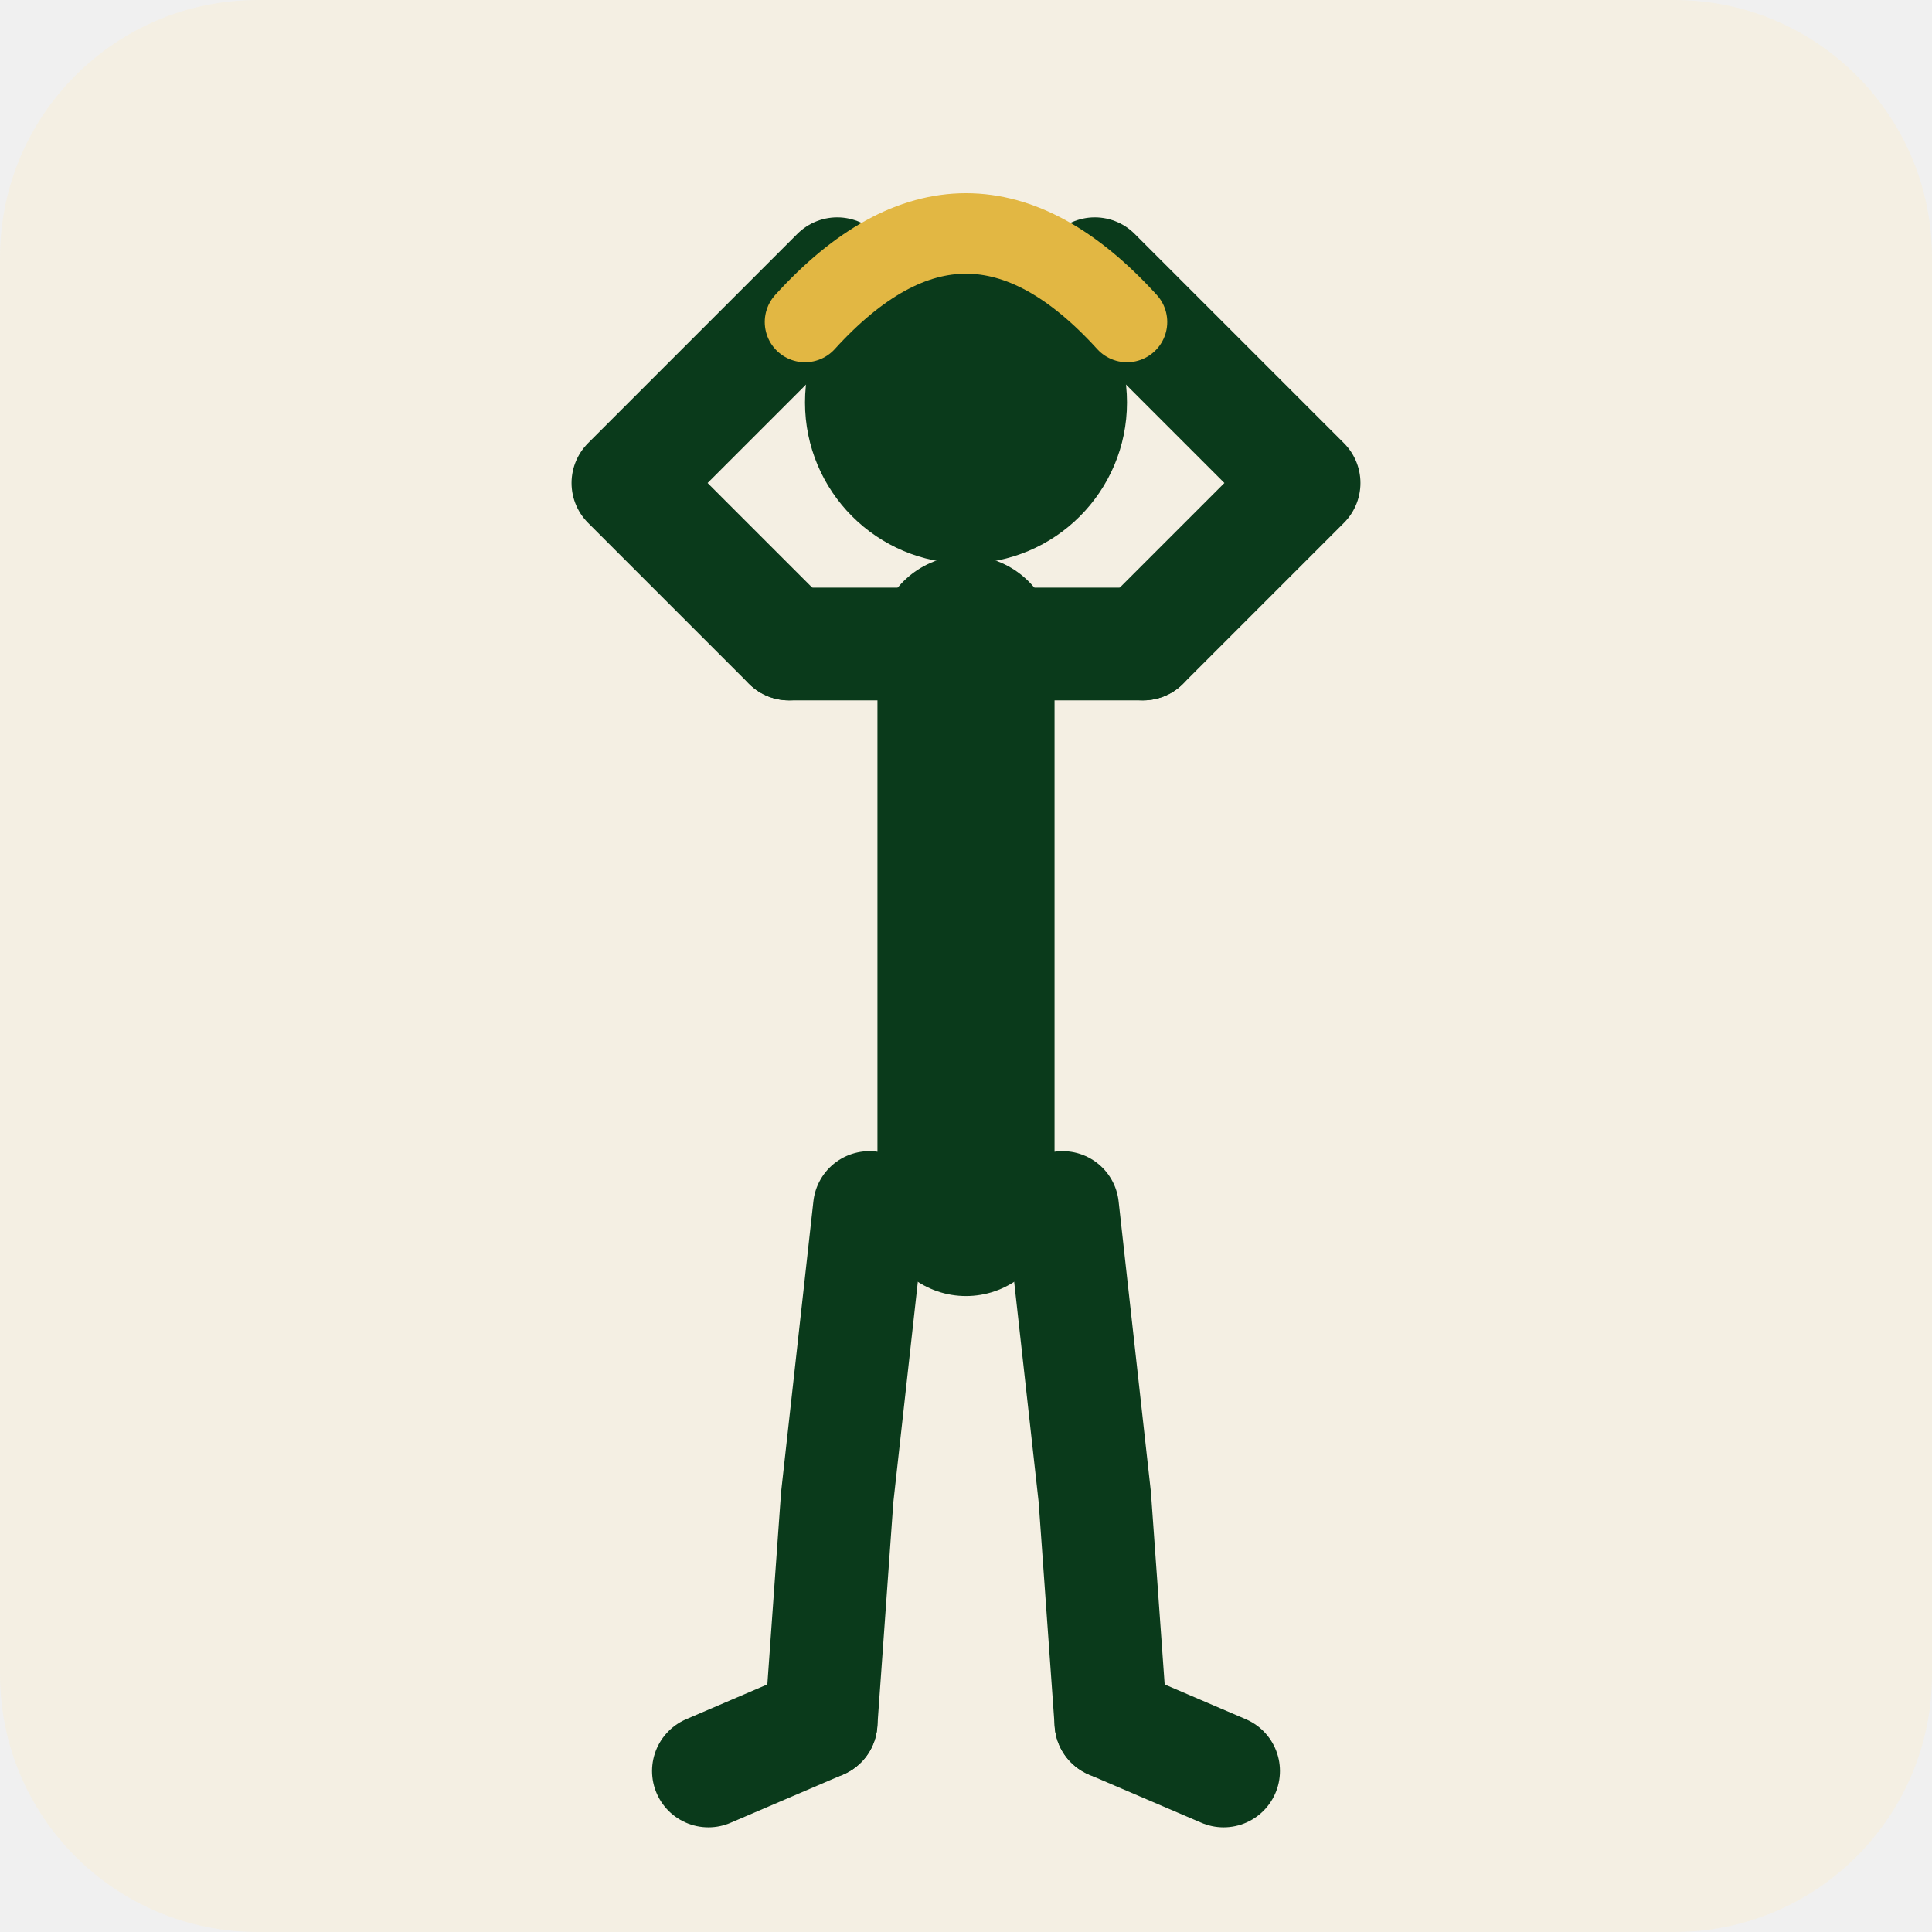
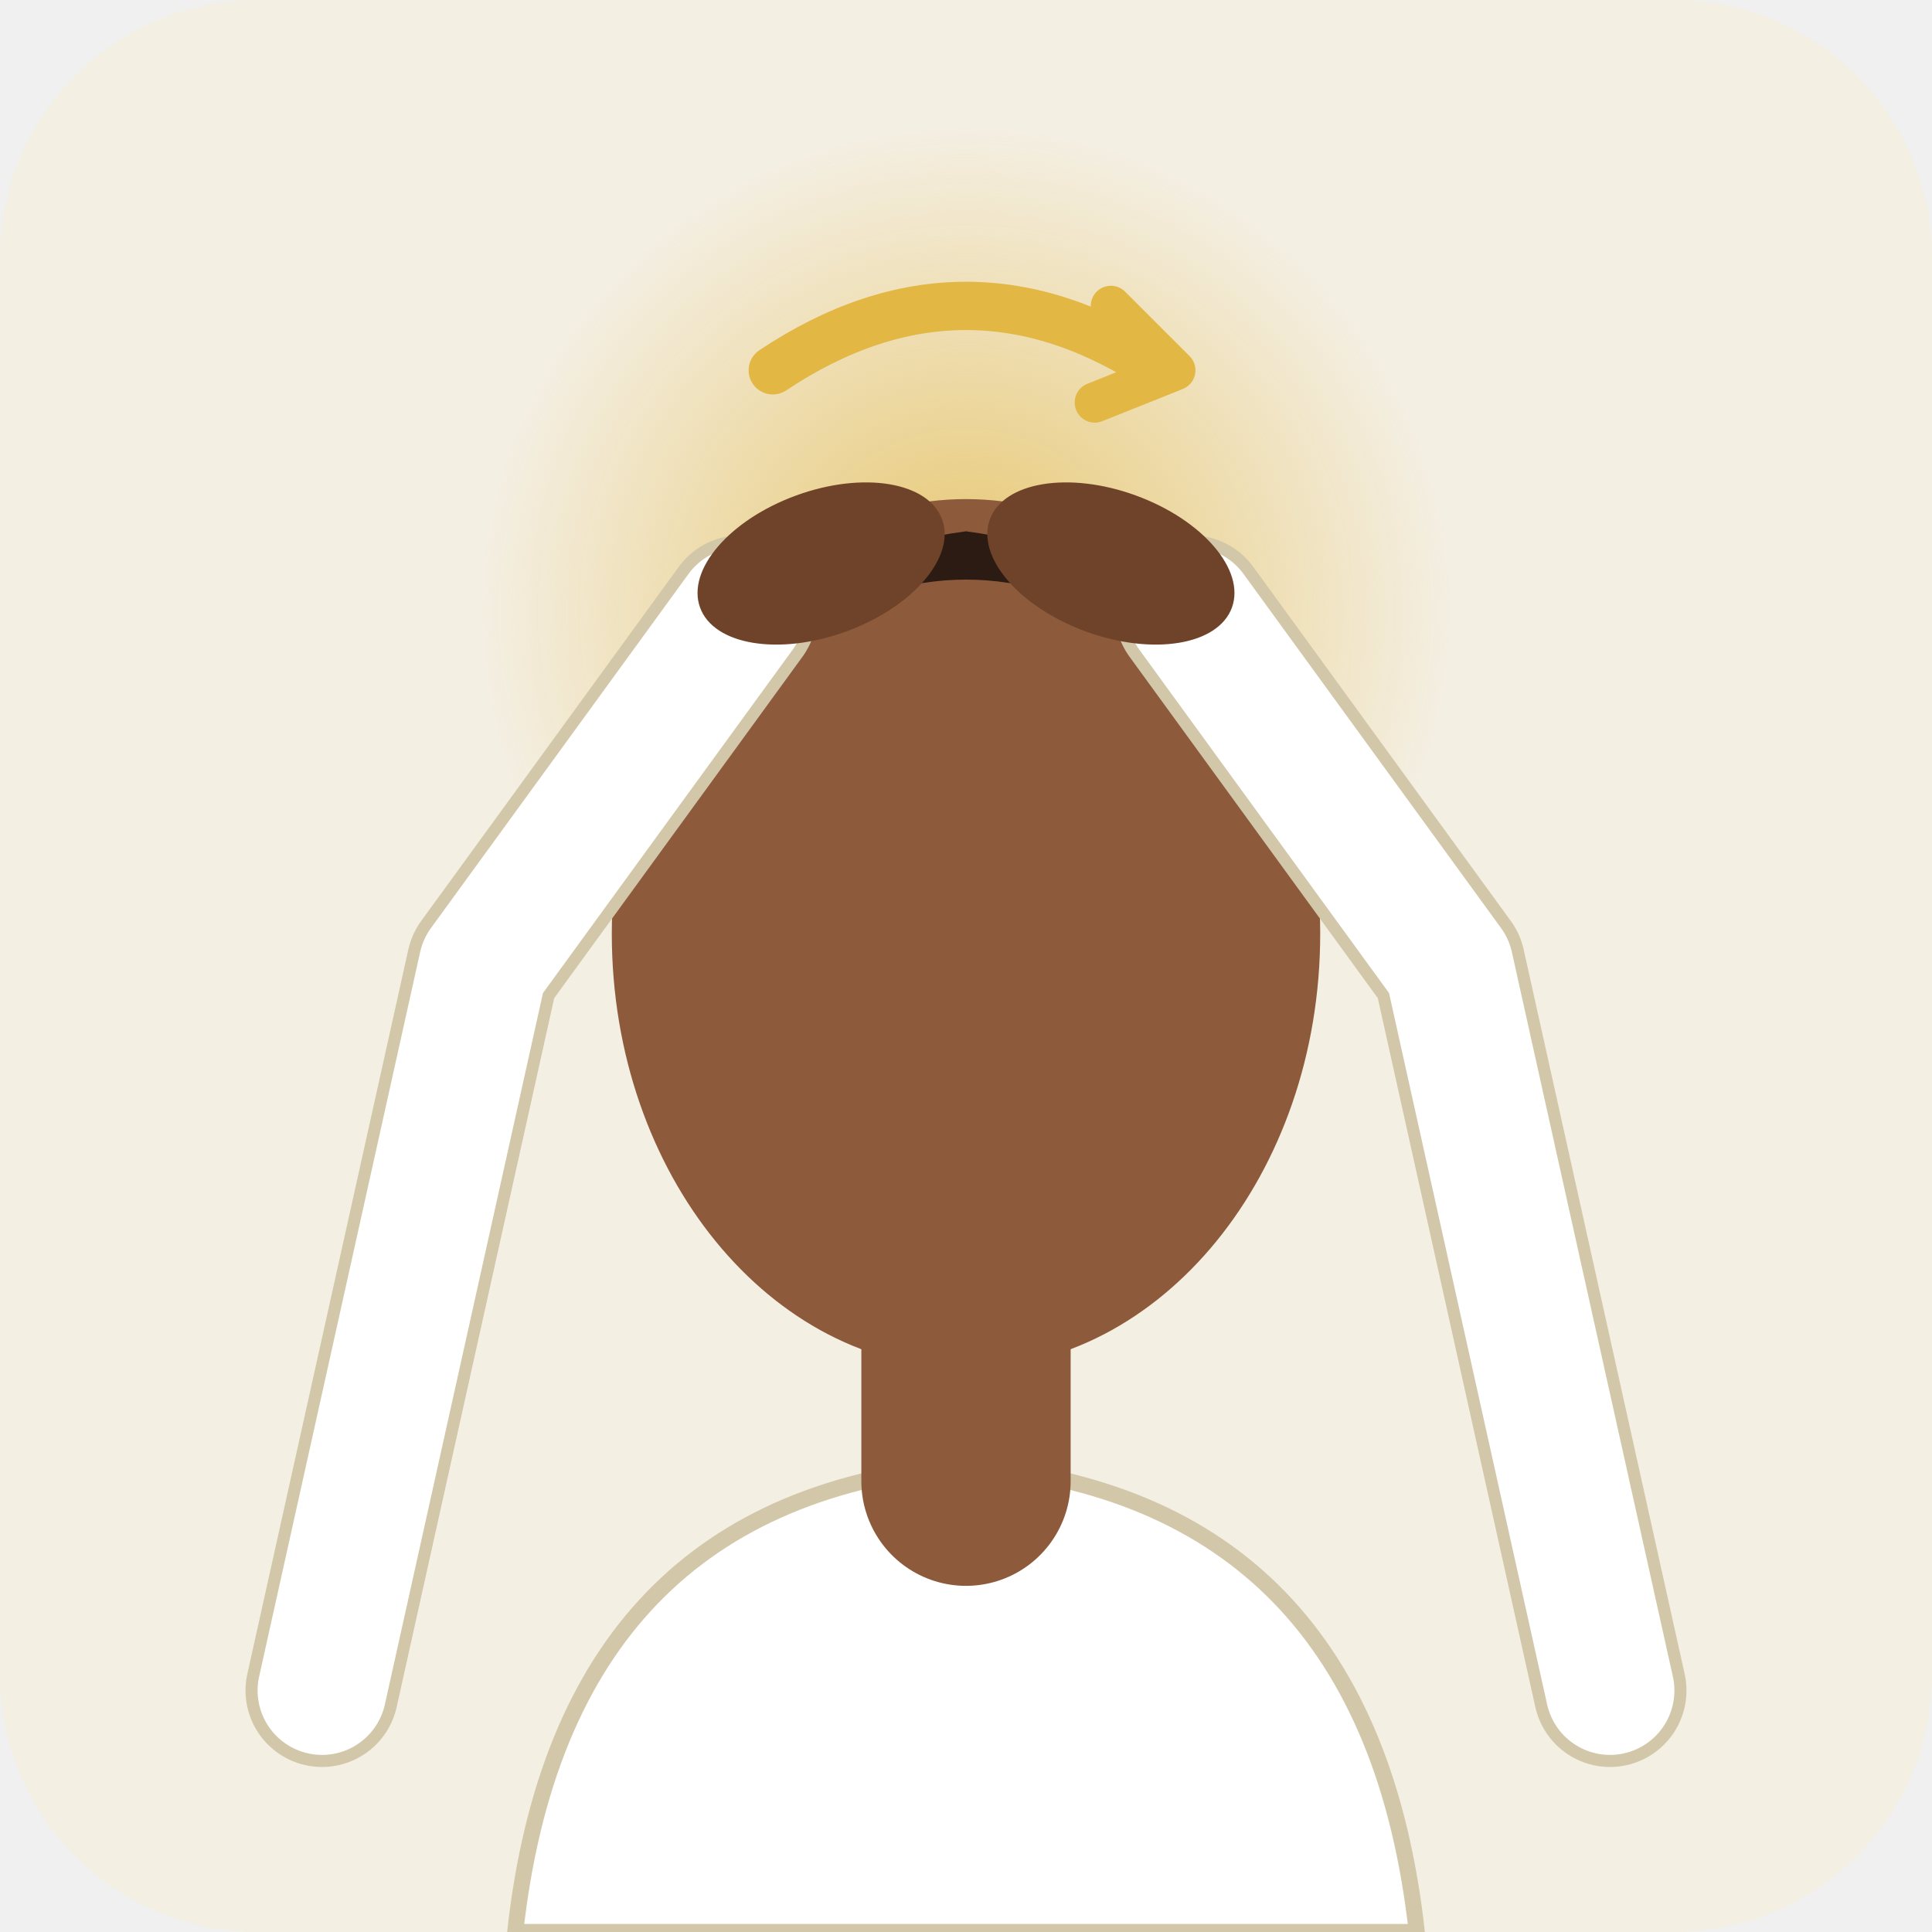
<svg xmlns="http://www.w3.org/2000/svg" viewBox="0 0 240 240" role="img" aria-label="Passer les mains mouillées sur la tête">
+   <defs>
+     <radialGradient id="g">
+       <stop offset="0" stop-color="#E2B743" stop-opacity=".75" />
+       <stop offset="1" stop-color="#E2B743" stop-opacity="0" />
+     </radialGradient>
+     <linearGradient id="w" x1="0" x2="0" y1="0" y2="1">
+       <stop offset="0" stop-color="#A9D6F2" />
+       <stop offset="1" stop-color="#3E9AD6" />
+     </linearGradient>
+   </defs>
  <rect width="240" height="240" rx="32" fill="#F4EFE3" />
-   <path d="M98 80 L142 80" fill="none" stroke="#0A3A1B" stroke-width="14" stroke-linecap="round" stroke-linejoin="round" />
-   <path d="M120 80 L120 150" fill="none" stroke="#0A3A1B" stroke-width="22" stroke-linecap="round" stroke-linejoin="round" />
-   <path d="M108 150 L104 186 L102 214" fill="none" stroke="#0A3A1B" stroke-width="14" stroke-linecap="round" stroke-linejoin="round" />
-   <path d="M132 150 L136 186 L138 214" fill="none" stroke="#0A3A1B" stroke-width="14" stroke-linecap="round" stroke-linejoin="round" />
-   <path d="M102 214 L88 220" fill="none" stroke="#0A3A1B" stroke-width="14" stroke-linecap="round" stroke-linejoin="round" />
-   <path d="M138 214 L152 220" fill="none" stroke="#0A3A1B" stroke-width="14" stroke-linecap="round" stroke-linejoin="round" />
-   <circle cx="120" cy="50" r="20" fill="#0A3A1B" />
-   <path d="M98 80 L78 60 L104 34" fill="none" stroke="#0A3A1B" stroke-width="14" stroke-linecap="round" stroke-linejoin="round" />
-   <path d="M142 80 L162 60 L136 34" fill="none" stroke="#0A3A1B" stroke-width="14" stroke-linecap="round" stroke-linejoin="round" />
-   <path d="M100 40 Q120 18 140 40" fill="none" stroke="#E2B743" stroke-width="10" stroke-linecap="round" />
+   <circle cx="120" cy="76" r="60" fill="url(#g)" />
+   <path d="M64 240 Q70 186 120 182 Q170 186 176 240 Z" fill="#FFFFFF" stroke="#D3C7A9" stroke-width="2" />
+   <path d="M120 156 L120 184" fill="none" stroke="#8D5A3B" stroke-width="26" stroke-linecap="round" stroke-linejoin="round" />
+   <ellipse cx="120" cy="116" rx="44" ry="54" fill="#8D5A3B" />
+   <path d="M78 98 Q120 46 162 98 Q150 70 120 66 Q90 70 78 98 Z" fill="#2B1B12" />
+   <path d="M40 210 L60 120 L92 76" fill="none" stroke="#D3C7A9" stroke-width="19" stroke-linecap="round" stroke-linejoin="round" />
+   <path d="M40 210 L60 120 L92 76" fill="none" stroke="#FFFFFF" stroke-width="16" stroke-linecap="round" stroke-linejoin="round" />
+   <path d="M200 210 L180 120 L148 76" fill="none" stroke="#D3C7A9" stroke-width="19" stroke-linecap="round" stroke-linejoin="round" />
+   <path d="M200 210 L180 120 L148 76" fill="none" stroke="#FFFFFF" stroke-width="16" stroke-linecap="round" stroke-linejoin="round" />
+   <ellipse cx="102" cy="70" rx="16" ry="9" fill="#6F4329" transform="rotate(-20 102 70)" />
+   <ellipse cx="138" cy="70" rx="16" ry="9" fill="#6F4329" transform="rotate(20 138 70)" />
+   <path d="M96 46 Q120 30 144 46" fill="none" stroke="#E2B743" stroke-width="6" stroke-linecap="round" />
+   <path d="M138 38 l8 8 l-10 4" fill="none" stroke="#E2B743" stroke-width="5" stroke-linecap="round" stroke-linejoin="round" />
</svg>
